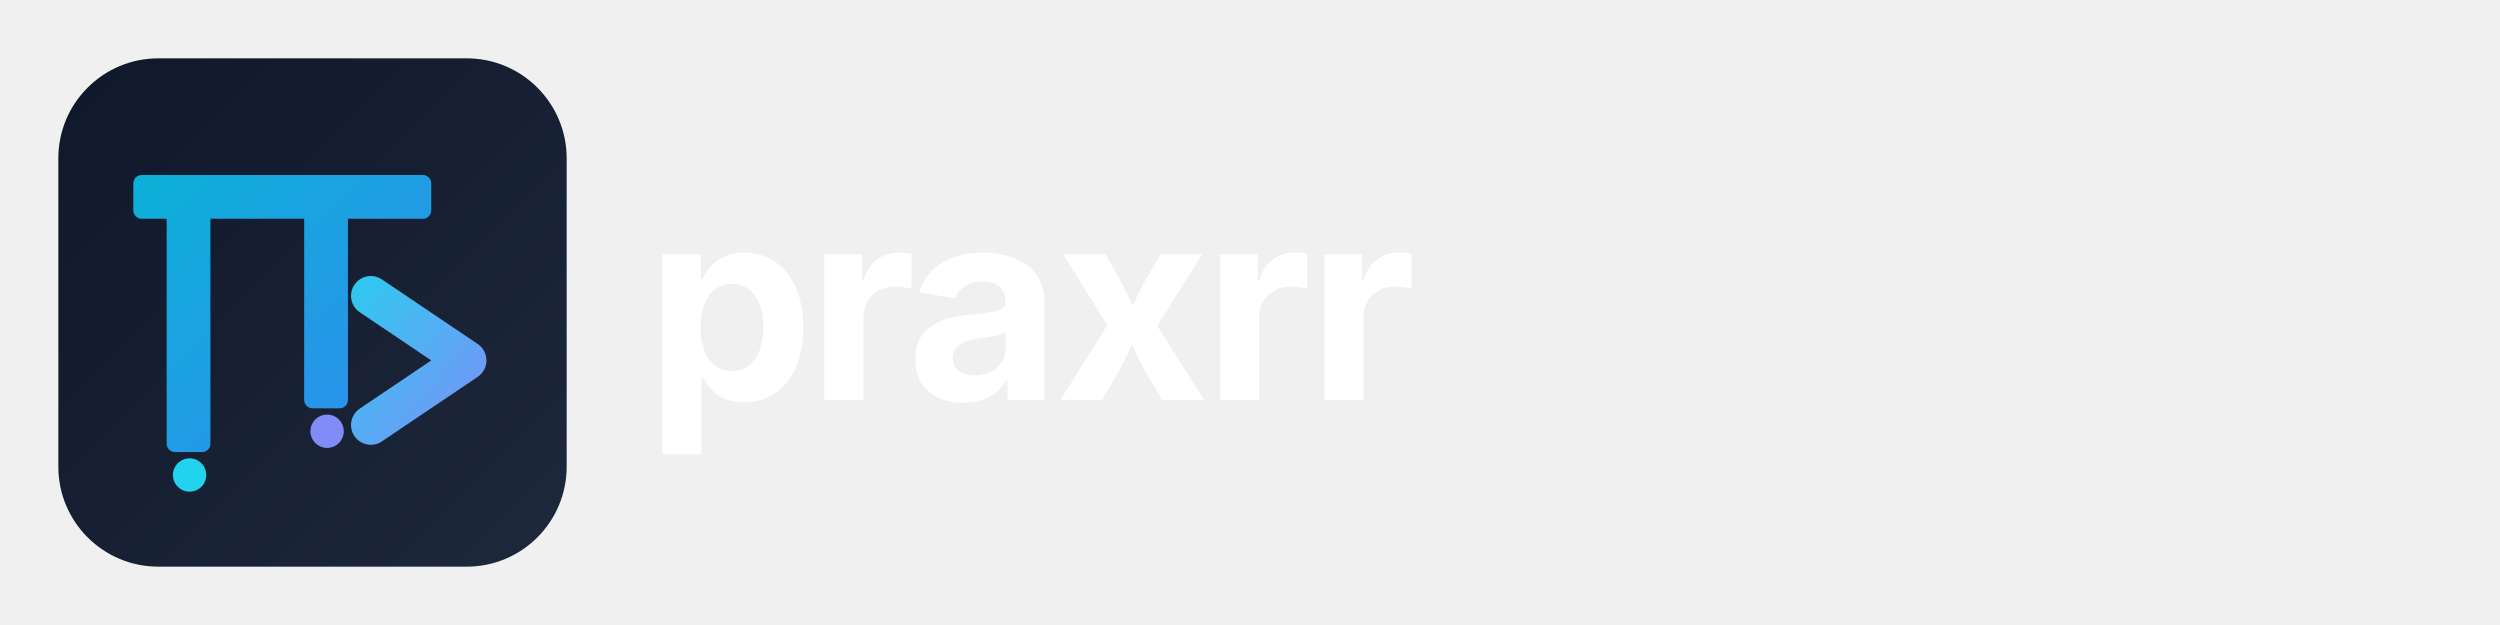
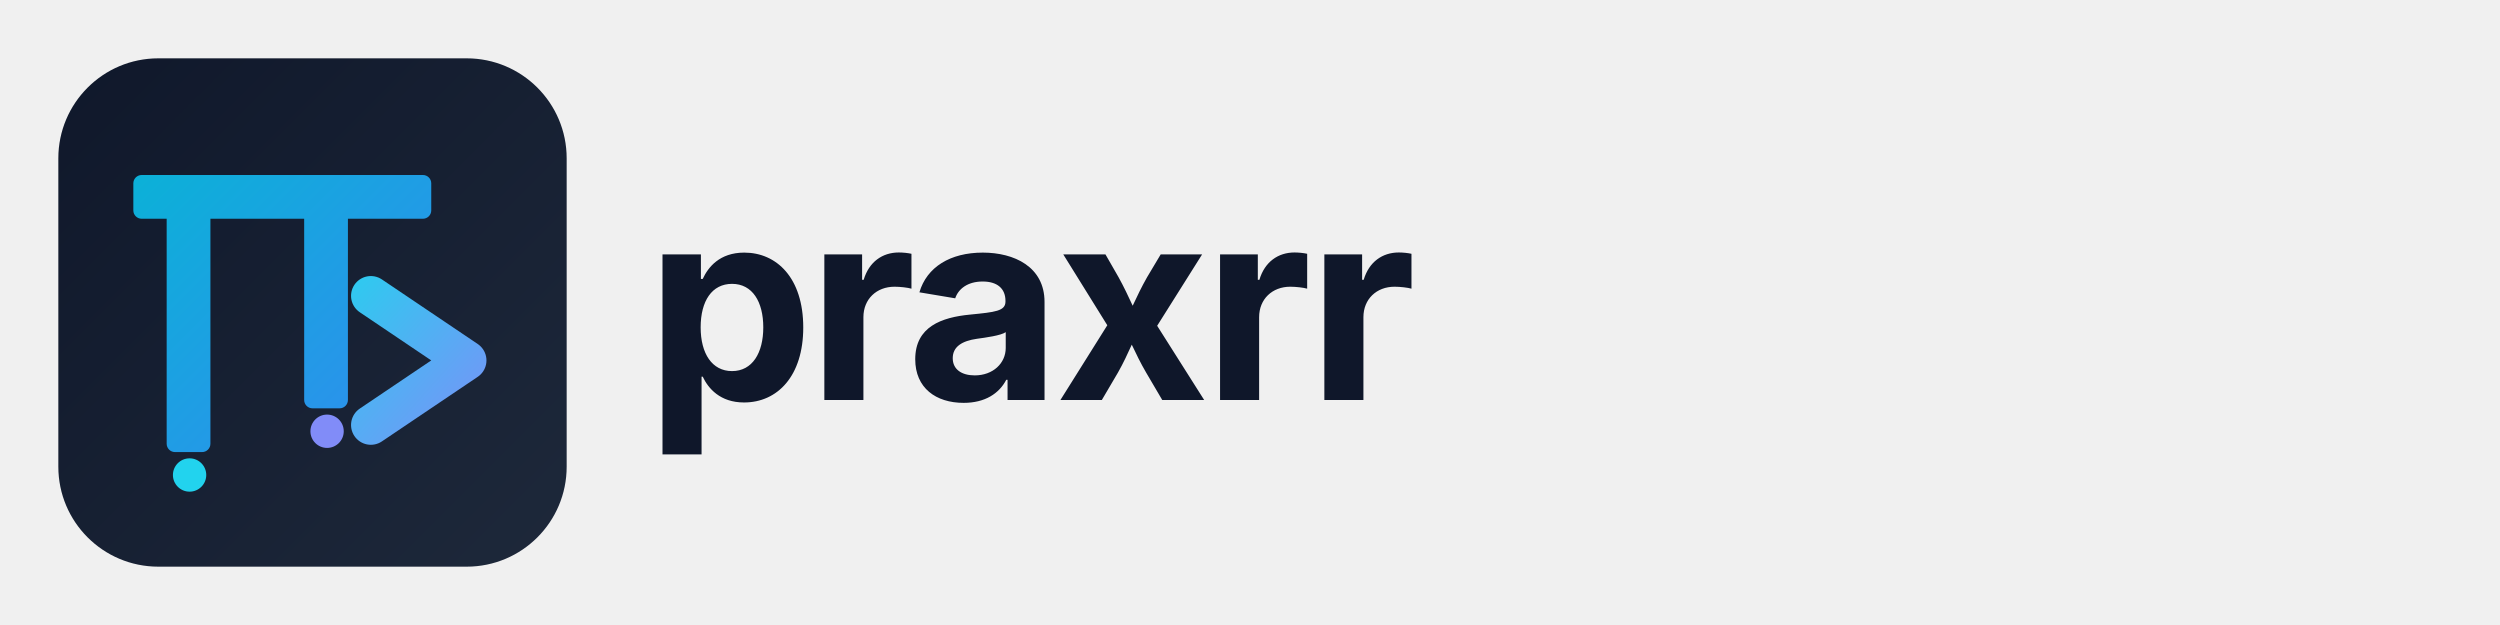
<svg xmlns="http://www.w3.org/2000/svg" width="1200" height="300" viewBox="0 0 1200 300" fill="none">
  <defs>
    <linearGradient id="bgGrad" x1="0" y1="0" x2="260" y2="260" gradientUnits="userSpaceOnUse">
      <stop offset="0%" stop-color="#0F172A" />
      <stop offset="100%" stop-color="#1E293B" />
    </linearGradient>
    <linearGradient id="piGrad" x1="30" y1="40" x2="220" y2="230" gradientUnits="userSpaceOnUse">
      <stop offset="0%" stop-color="#06B6D4" />
      <stop offset="100%" stop-color="#3B82F6" />
    </linearGradient>
    <linearGradient id="arrowGrad" x1="150" y1="90" x2="240" y2="170" gradientUnits="userSpaceOnUse">
      <stop offset="0%" stop-color="#22D3EE" />
      <stop offset="100%" stop-color="#818CF8" />
    </linearGradient>
  </defs>
  <g transform="translate(20, 20)">
    <rect x="8" y="8" width="244" height="244" rx="48" fill="url(#bgGrad)" />
    <rect x="44" y="64" width="143" height="21" rx="4" fill="url(#piGrad)" />
    <rect x="60" y="64" width="21" height="133" rx="4" fill="url(#piGrad)" />
    <rect x="126" y="64" width="21" height="112" rx="4" fill="url(#piGrad)" />
    <path d="M 158 122 L 204 153 L 158 184" stroke="url(#arrowGrad)" stroke-width="19" stroke-linecap="round" stroke-linejoin="round" fill="none" />
    <circle cx="71" cy="208" r="8" fill="#22D3EE" />
    <circle cx="137" cy="187" r="8" fill="#818CF8" />
  </g>
-   <text x="310" y="192" font-family="'Inter', 'SF Pro Display', 'Segoe UI', system-ui, -apple-system, sans-serif" font-size="128" font-weight="700" letter-spacing="-3" fill="white">praxrr</text>
+   <text x="310" y="192" font-family="'Inter', 'SF Pro Display', 'Segoe UI', system-ui, -apple-system, sans-serif" font-size="128" font-weight="700" letter-spacing="-3" fill="#0F172A">praxrr</text>
</svg>
